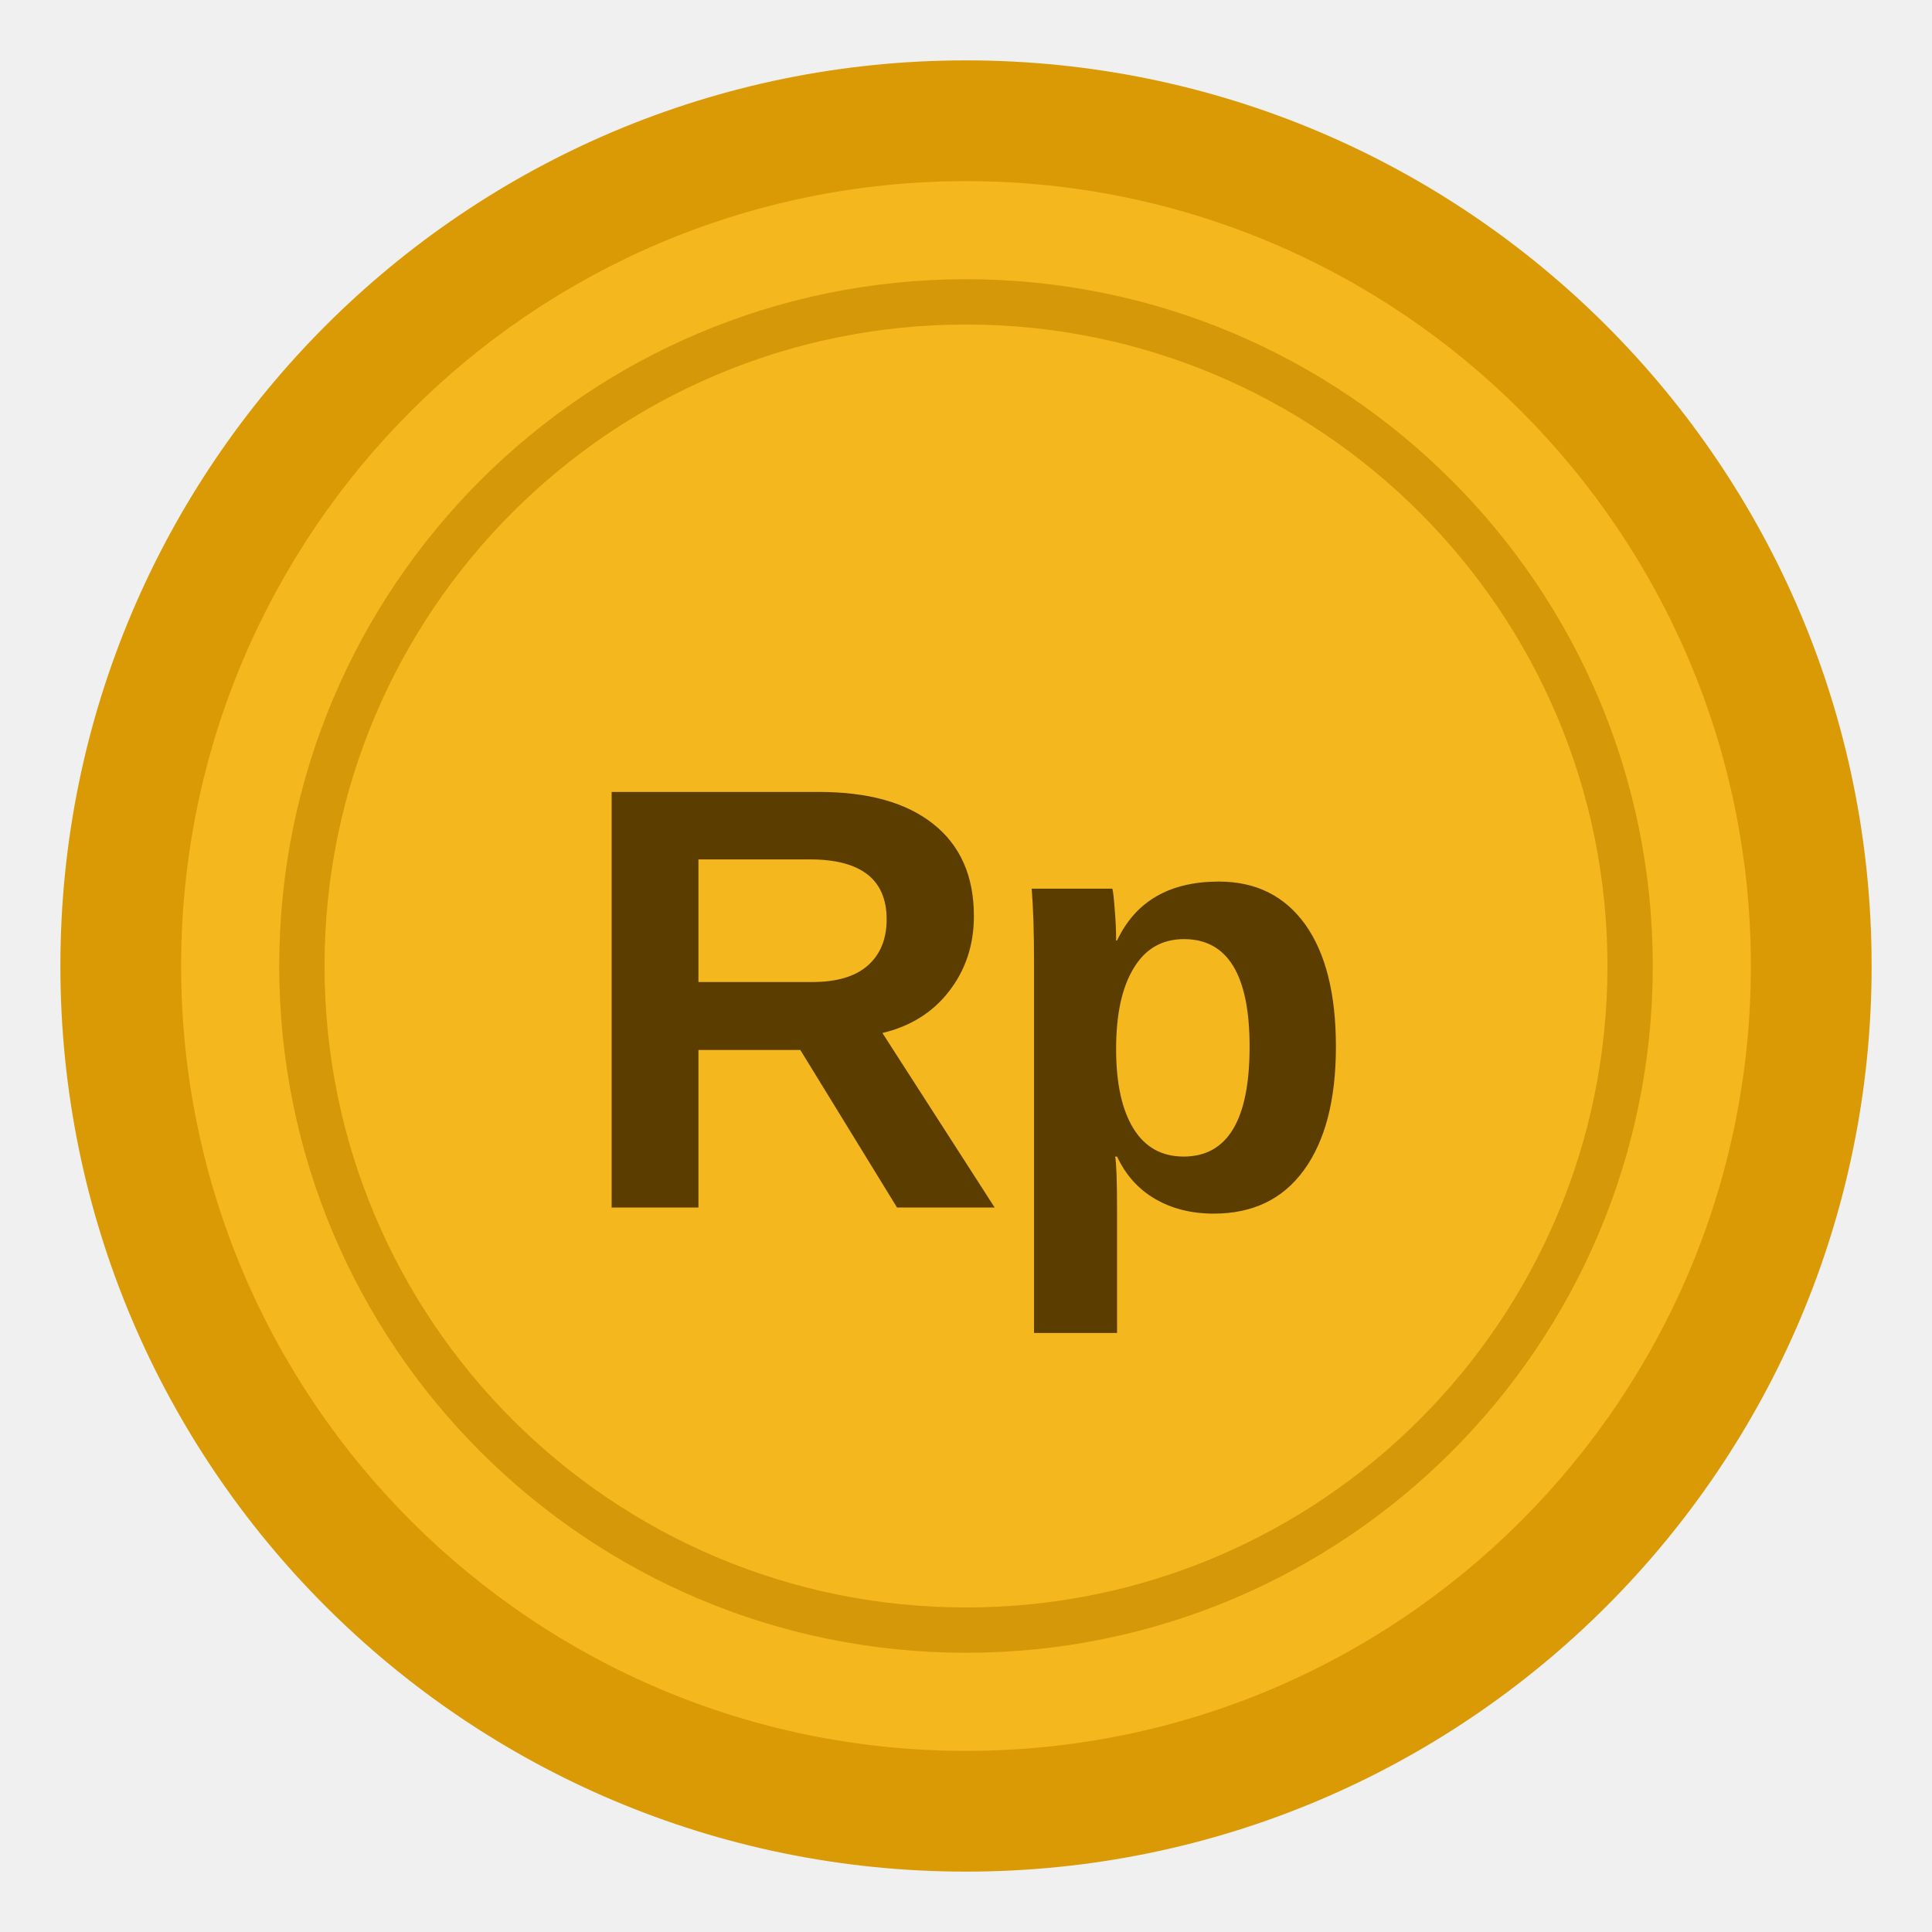
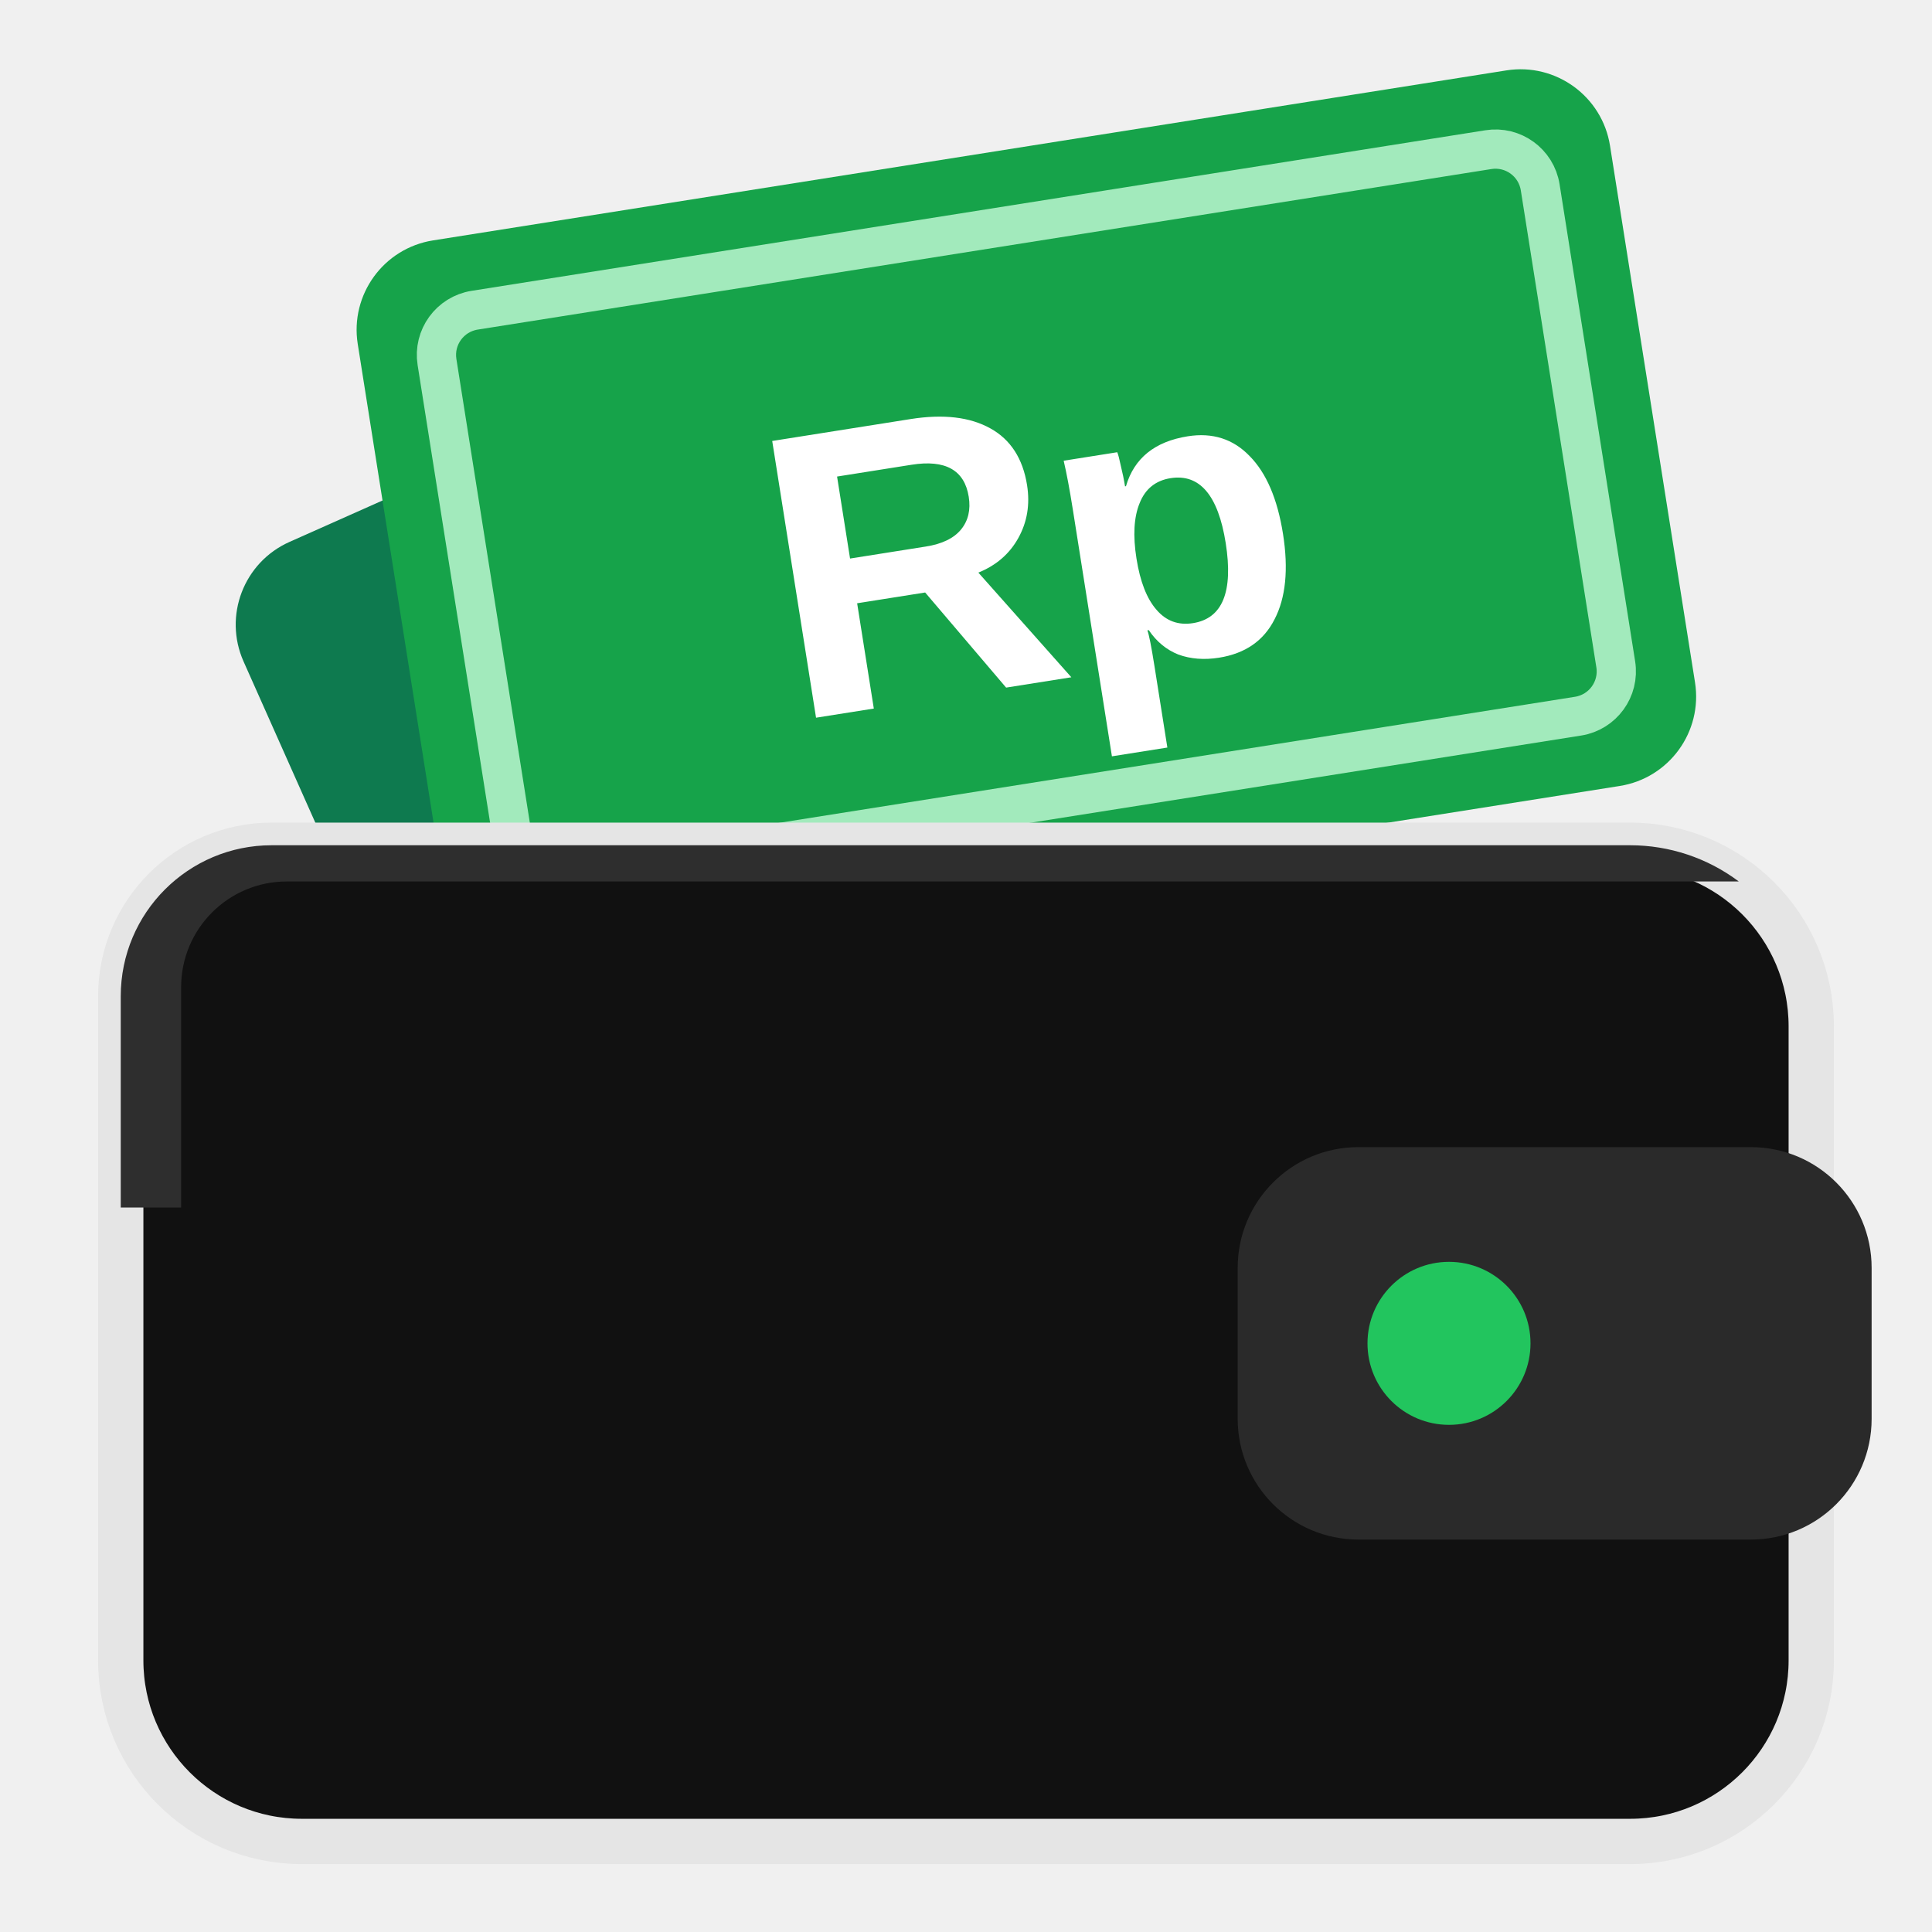
<svg xmlns="http://www.w3.org/2000/svg" viewBox="0 0 64 64">
-   <circle cx="32" cy="32" r="30" fill="#D99A06" />
-   <circle cx="32" cy="32" r="26" fill="#F4B71E" />
-   <circle cx="32" cy="32" r="22" fill="none" stroke="#C78A00" stroke-width="1.5" opacity=".7" />
-   <text x="32" y="40" text-anchor="middle" font-family="Geist,Arial,sans-serif" font-weight="700" font-size="20" letter-spacing="-.5" fill="#5C3D00">Rp</text>
+   <g transform="rotate(-24 30 22)">
+     <rect x="10" y="10" width="40" height="22" rx="3" fill="#0E7A4F" />
+   </g>
+   <g transform="rotate(-9 34 17)">
+     <rect x="13" y="5" width="42" height="24" rx="3" fill="#16A34A" />
+     <rect x="15.5" y="7.5" width="37" height="19" rx="1.5" fill="none" stroke="#BBF7D0" stroke-width="1.3" opacity=".85" />
+     <text x="34" y="22.6" text-anchor="middle" font-family="Geist,Arial,sans-serif" font-weight="800" font-size="13.5" letter-spacing="-.3" fill="#fff">Rp</text>
+   </g>
+   <path d="M4 33a5 5 0 0 1 5-5h45a6 6 0 0 1 6 6v21a6 6 0 0 1-6 6H10a6 6 0 0 1-6-6V33z" fill="#111" stroke="#E5E5E5" stroke-width="1.5" />
+   <path d="M4 33a5 5 0 0 1 5-5h45a6 6 0 0 1 3.6 1.2H9.5A3.5 3.5 0 0 0 6 32.7V40H4z" fill="#2E2E2E" />
+   <rect x="41" y="38" width="21" height="13" rx="4" fill="#2A2A2A" />
+   <circle cx="48" cy="44.5" r="2.7" fill="#22C55E" />
</svg>
